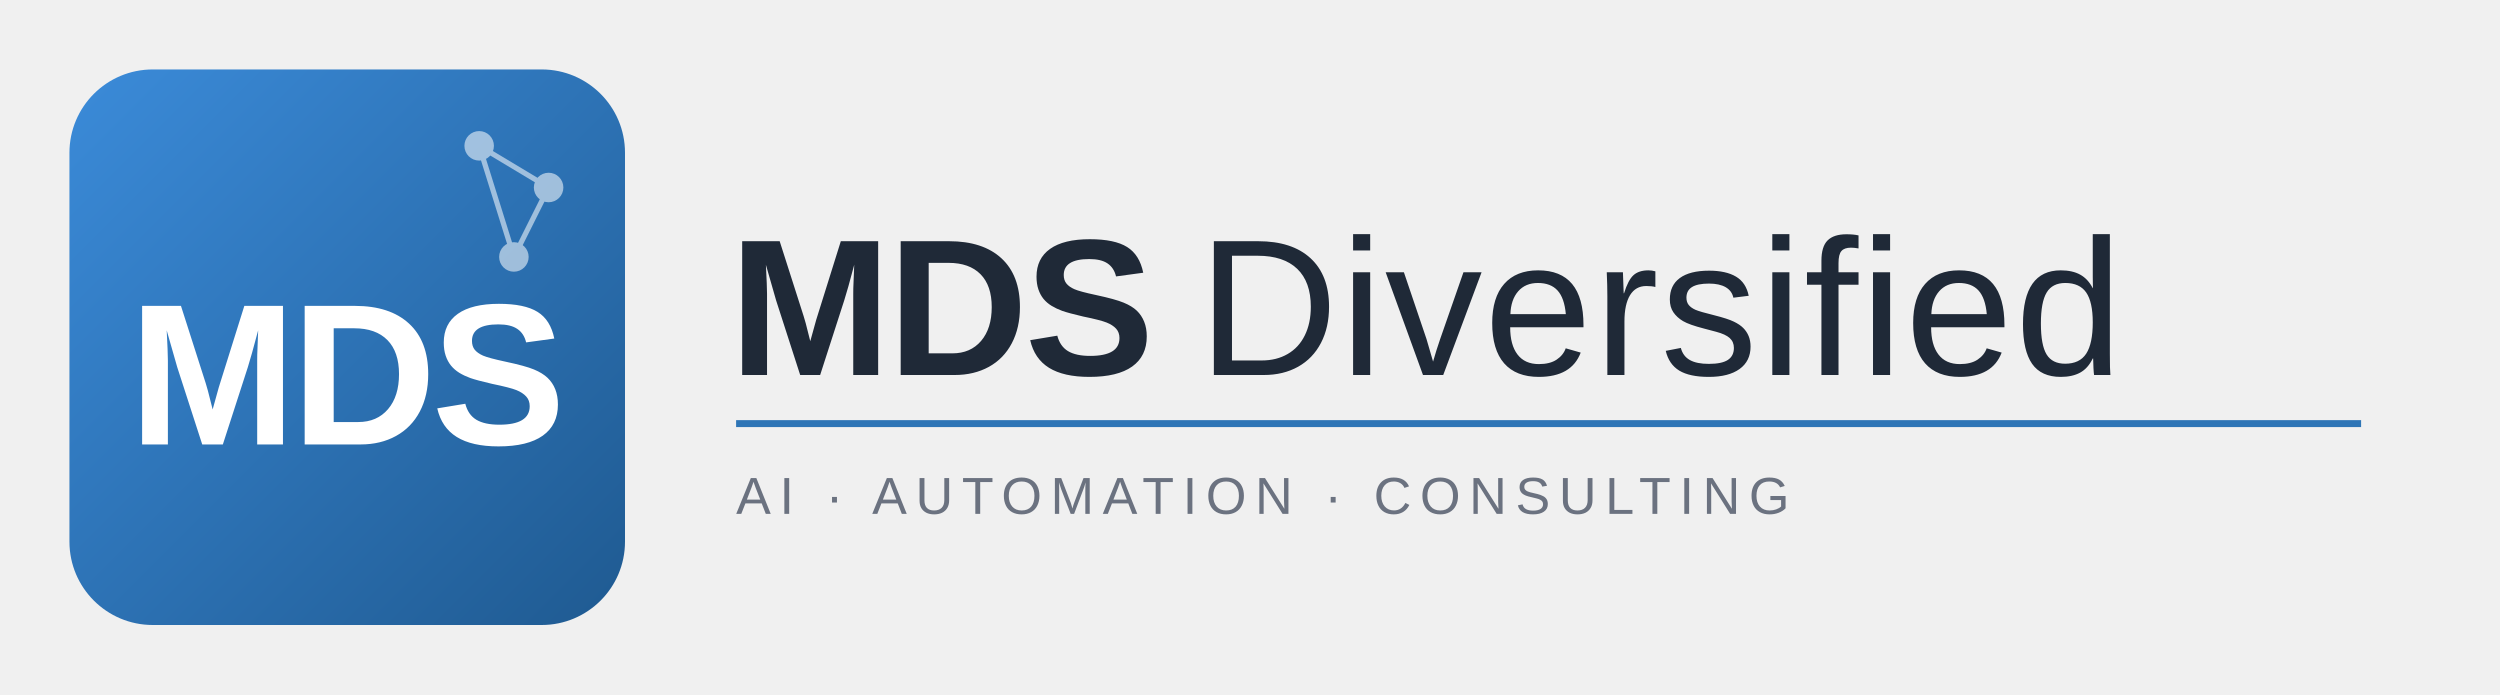
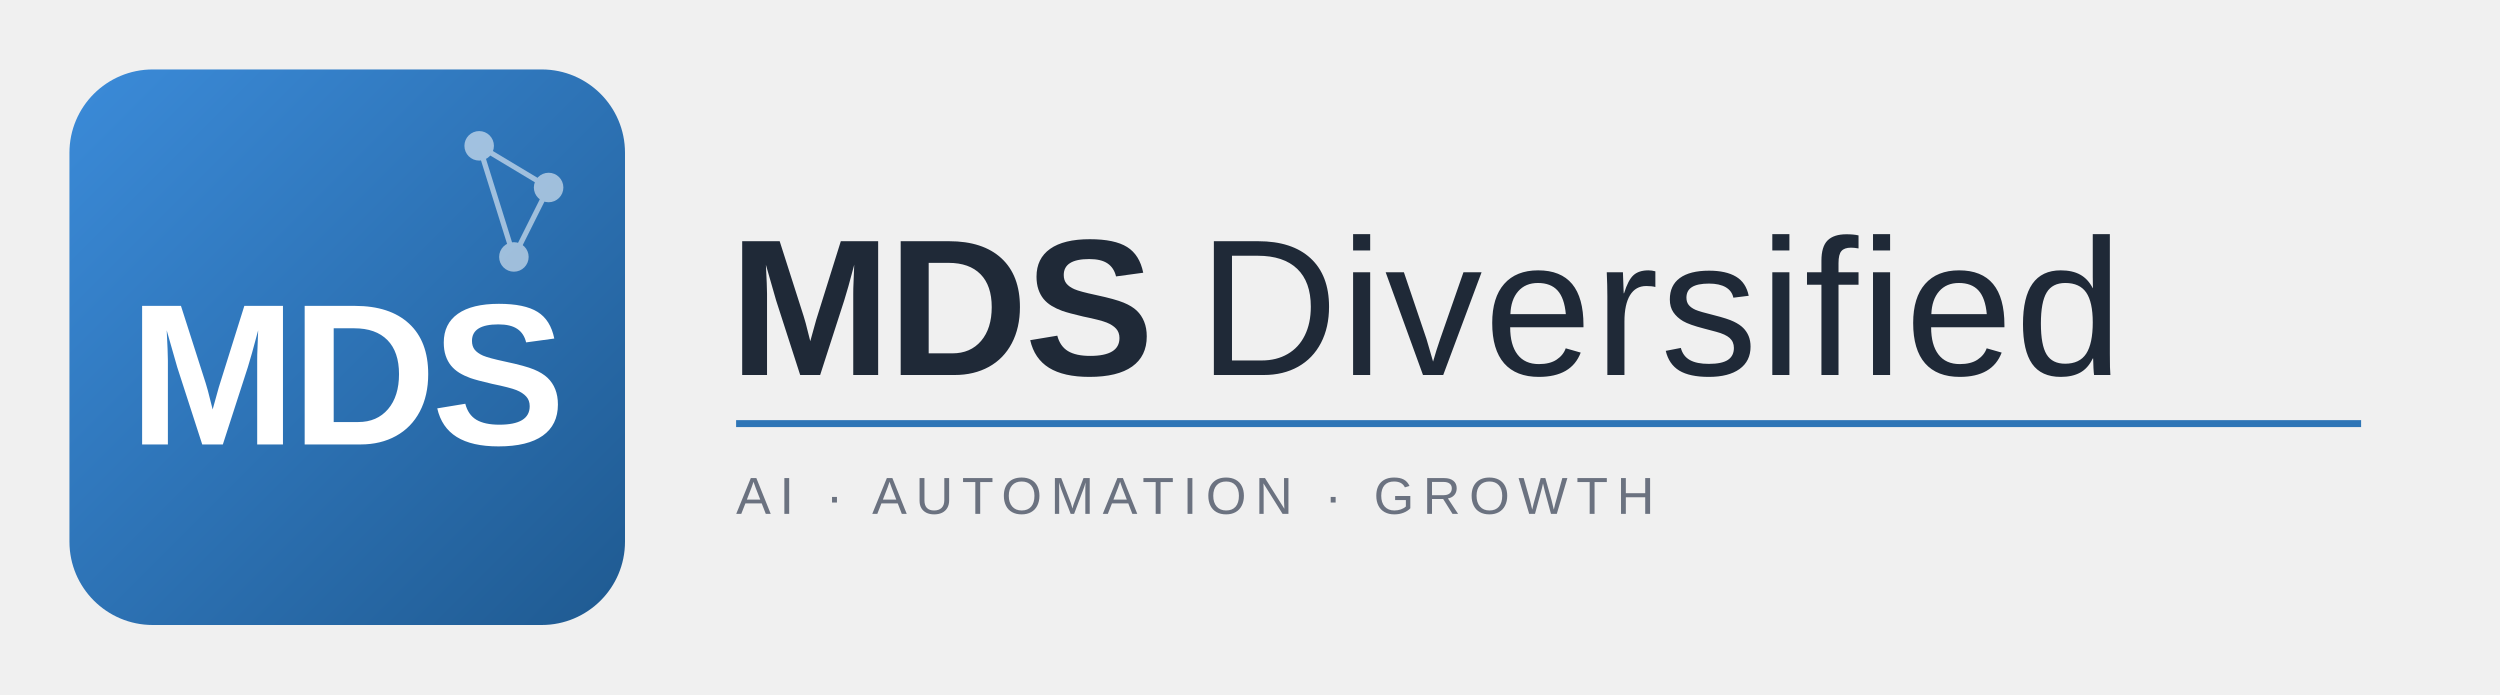
<svg xmlns="http://www.w3.org/2000/svg" viewBox="0 0 720 200" width="720" height="200">
  <defs>
    <linearGradient id="tileGrad" x1="0%" y1="0%" x2="100%" y2="100%">
      <stop offset="0%" stop-color="#3B8BD9" />
      <stop offset="100%" stop-color="#1F5A91" />
    </linearGradient>
    <style>
      .word-primary { font-family: 'Helvetica Neue', 'Arial', sans-serif; font-weight: 800; letter-spacing: -1px; fill: #1F2937; }
      .word-secondary { font-family: 'Helvetica Neue', 'Arial', sans-serif; font-weight: 300; letter-spacing: 0.5px; fill: #1F2937; }
      .tag { font-family: 'Helvetica Neue', 'Arial', sans-serif; font-weight: 500; letter-spacing: 2.5px; fill: #6B7280; font-size: 15px; }
      .mark-letters { font-family: 'Helvetica Neue', 'Arial', sans-serif; font-weight: 800; fill: #FFFFFF; letter-spacing: -1.5px; }
    </style>
  </defs>
  <g transform="translate(20,20)">
    <rect x="0" y="0" width="160" height="160" rx="24" ry="24" fill="url(#tileGrad)" />
    <g opacity="0.55" stroke="#FFFFFF" stroke-width="1.5" fill="#FFFFFF">
      <line x1="118" y1="22" x2="138" y2="34" stroke-linecap="round" />
      <line x1="138" y1="34" x2="128" y2="54" stroke-linecap="round" />
      <line x1="118" y1="22" x2="128" y2="54" stroke-linecap="round" />
      <circle cx="118" cy="22" r="3.5" />
      <circle cx="138" cy="34" r="3.5" />
      <circle cx="128" cy="54" r="3.5" />
    </g>
    <text class="mark-letters" x="80" y="108" text-anchor="middle" font-size="58">MDS</text>
  </g>
  <g transform="translate(210,0)">
    <text class="word-primary" x="0" y="108" font-size="56">MDS</text>
    <text class="word-secondary" x="135" y="108" font-size="56">Diversified</text>
    <line x1="2" y1="122" x2="470" y2="122" stroke="#2E75B6" stroke-width="2" />
-     <text class="tag" x="2" y="148">AI  ·  AUTOMATION  ·  CONSULTING</text>
+     <text class="tag" x="2" y="148">AI  ·  AUTOMATION  ·  GROWTH</text>
  </g>
</svg>
